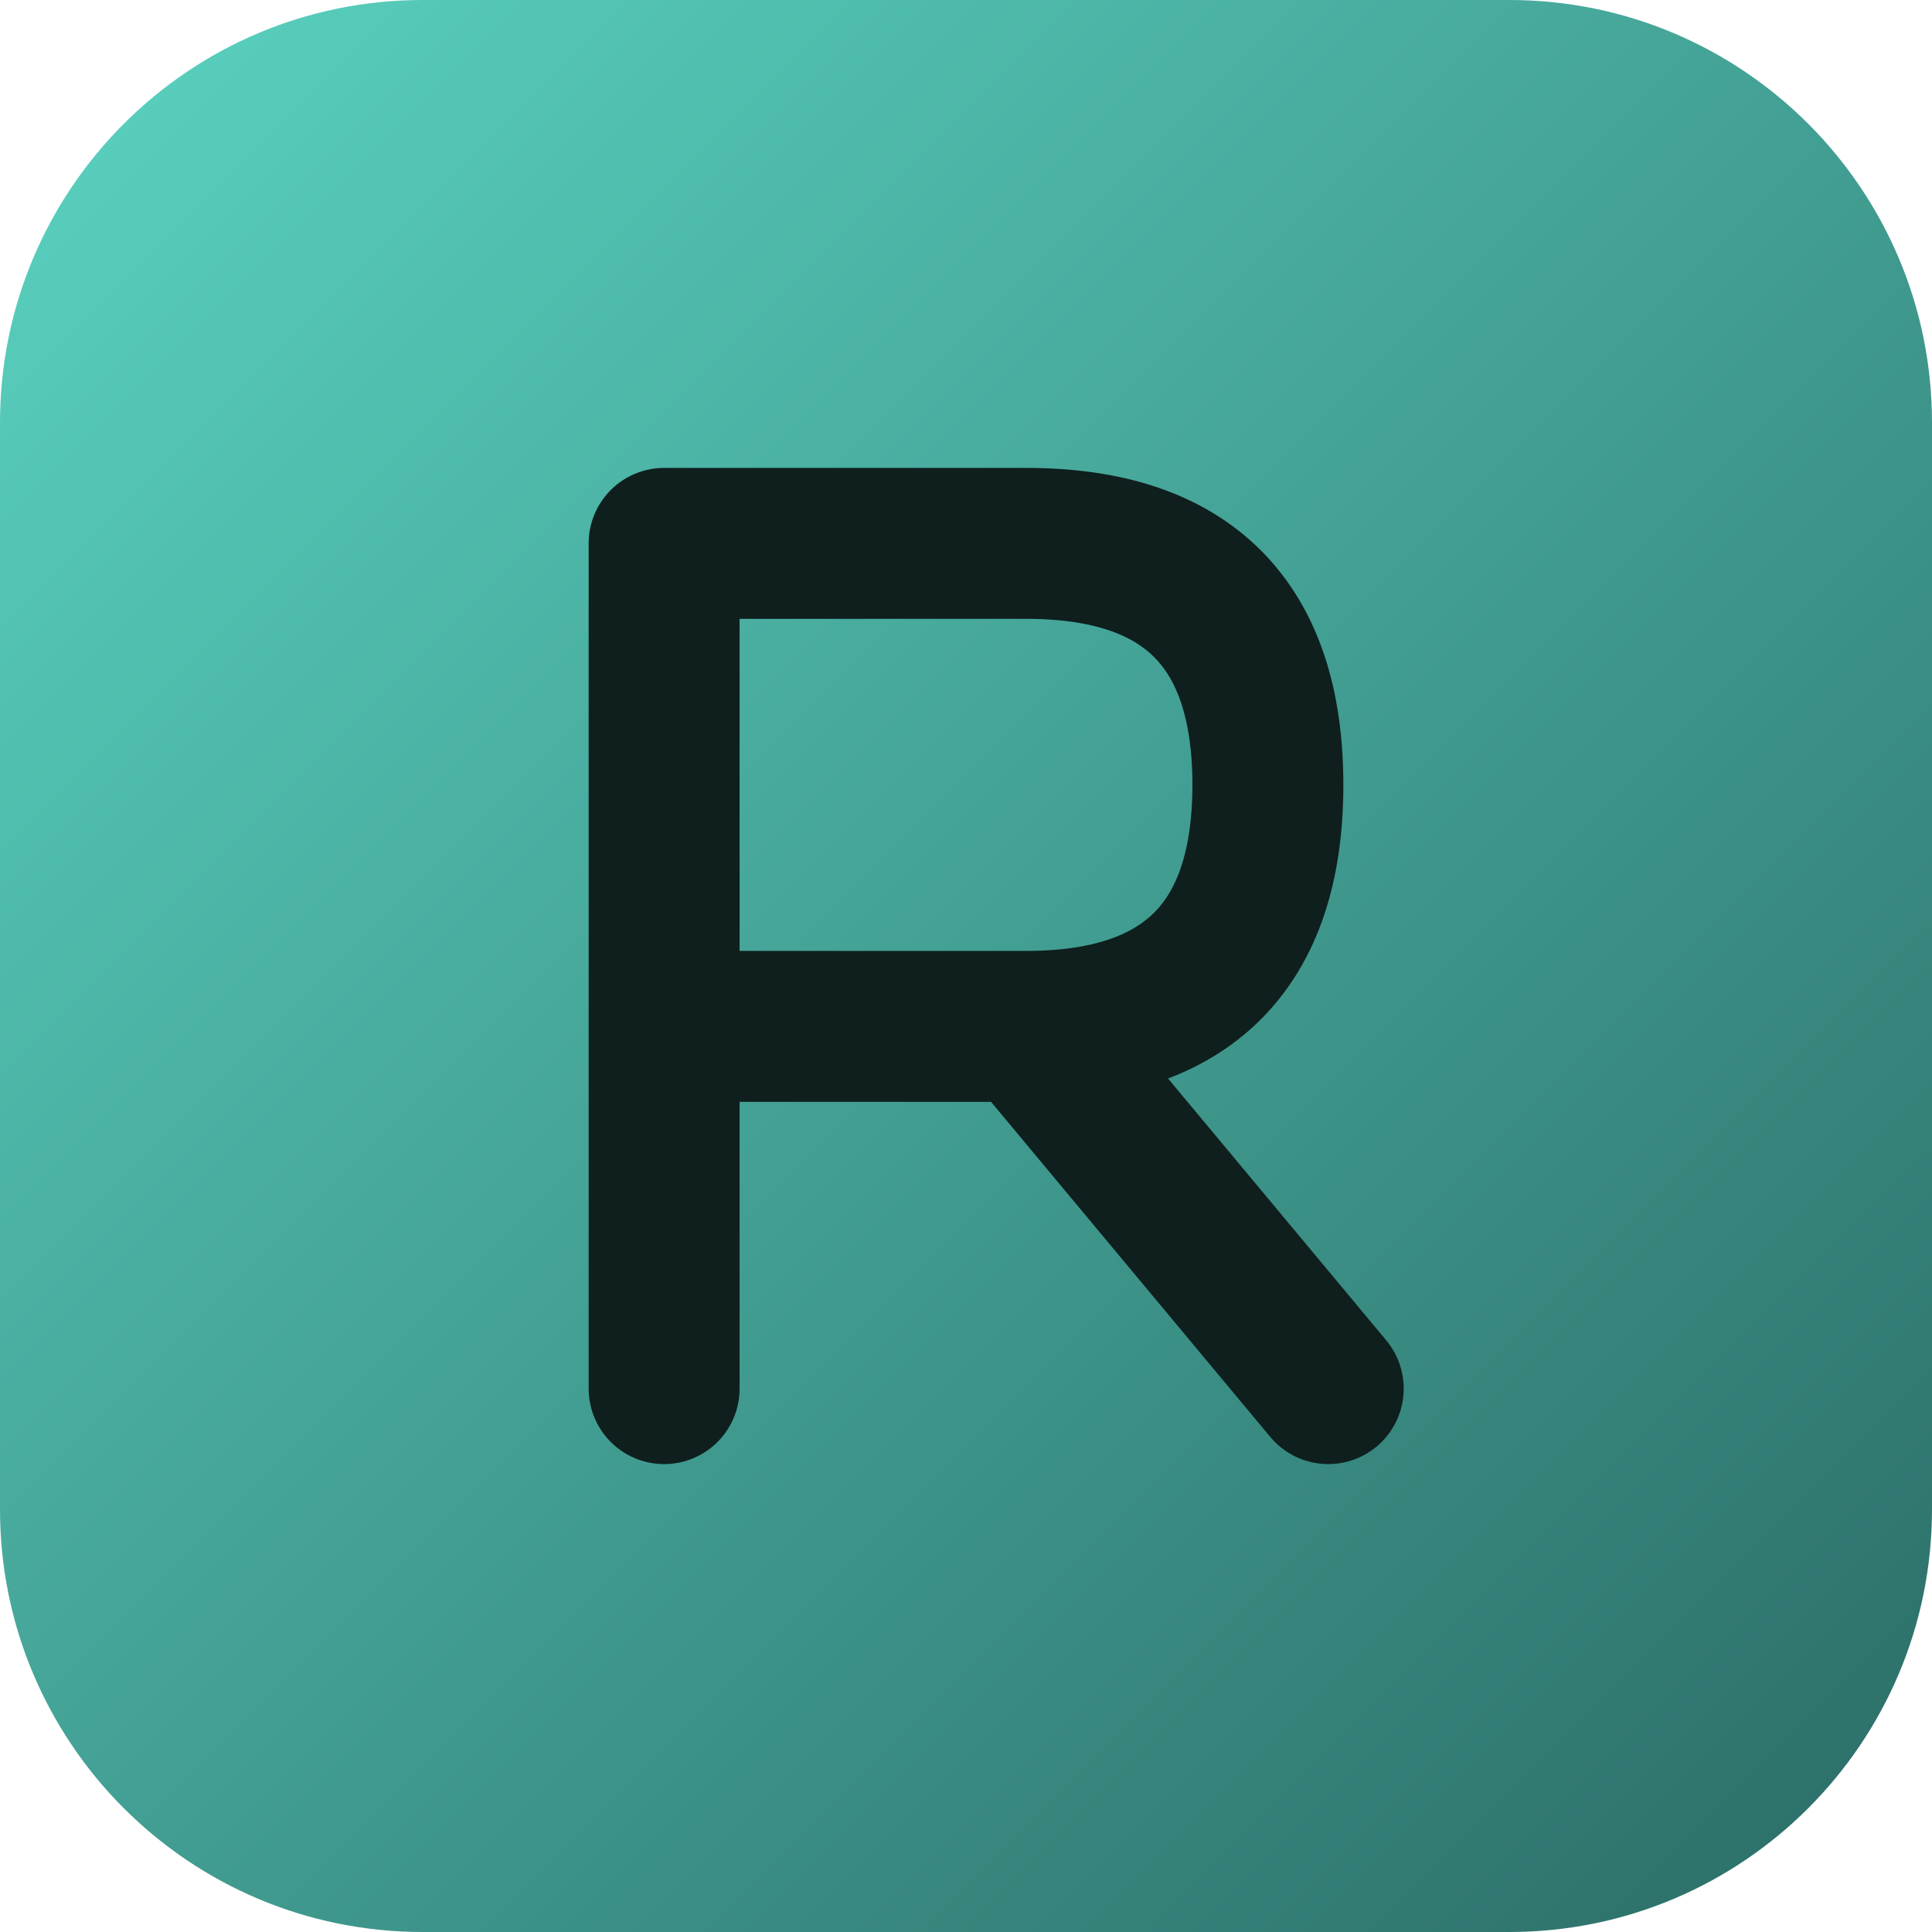
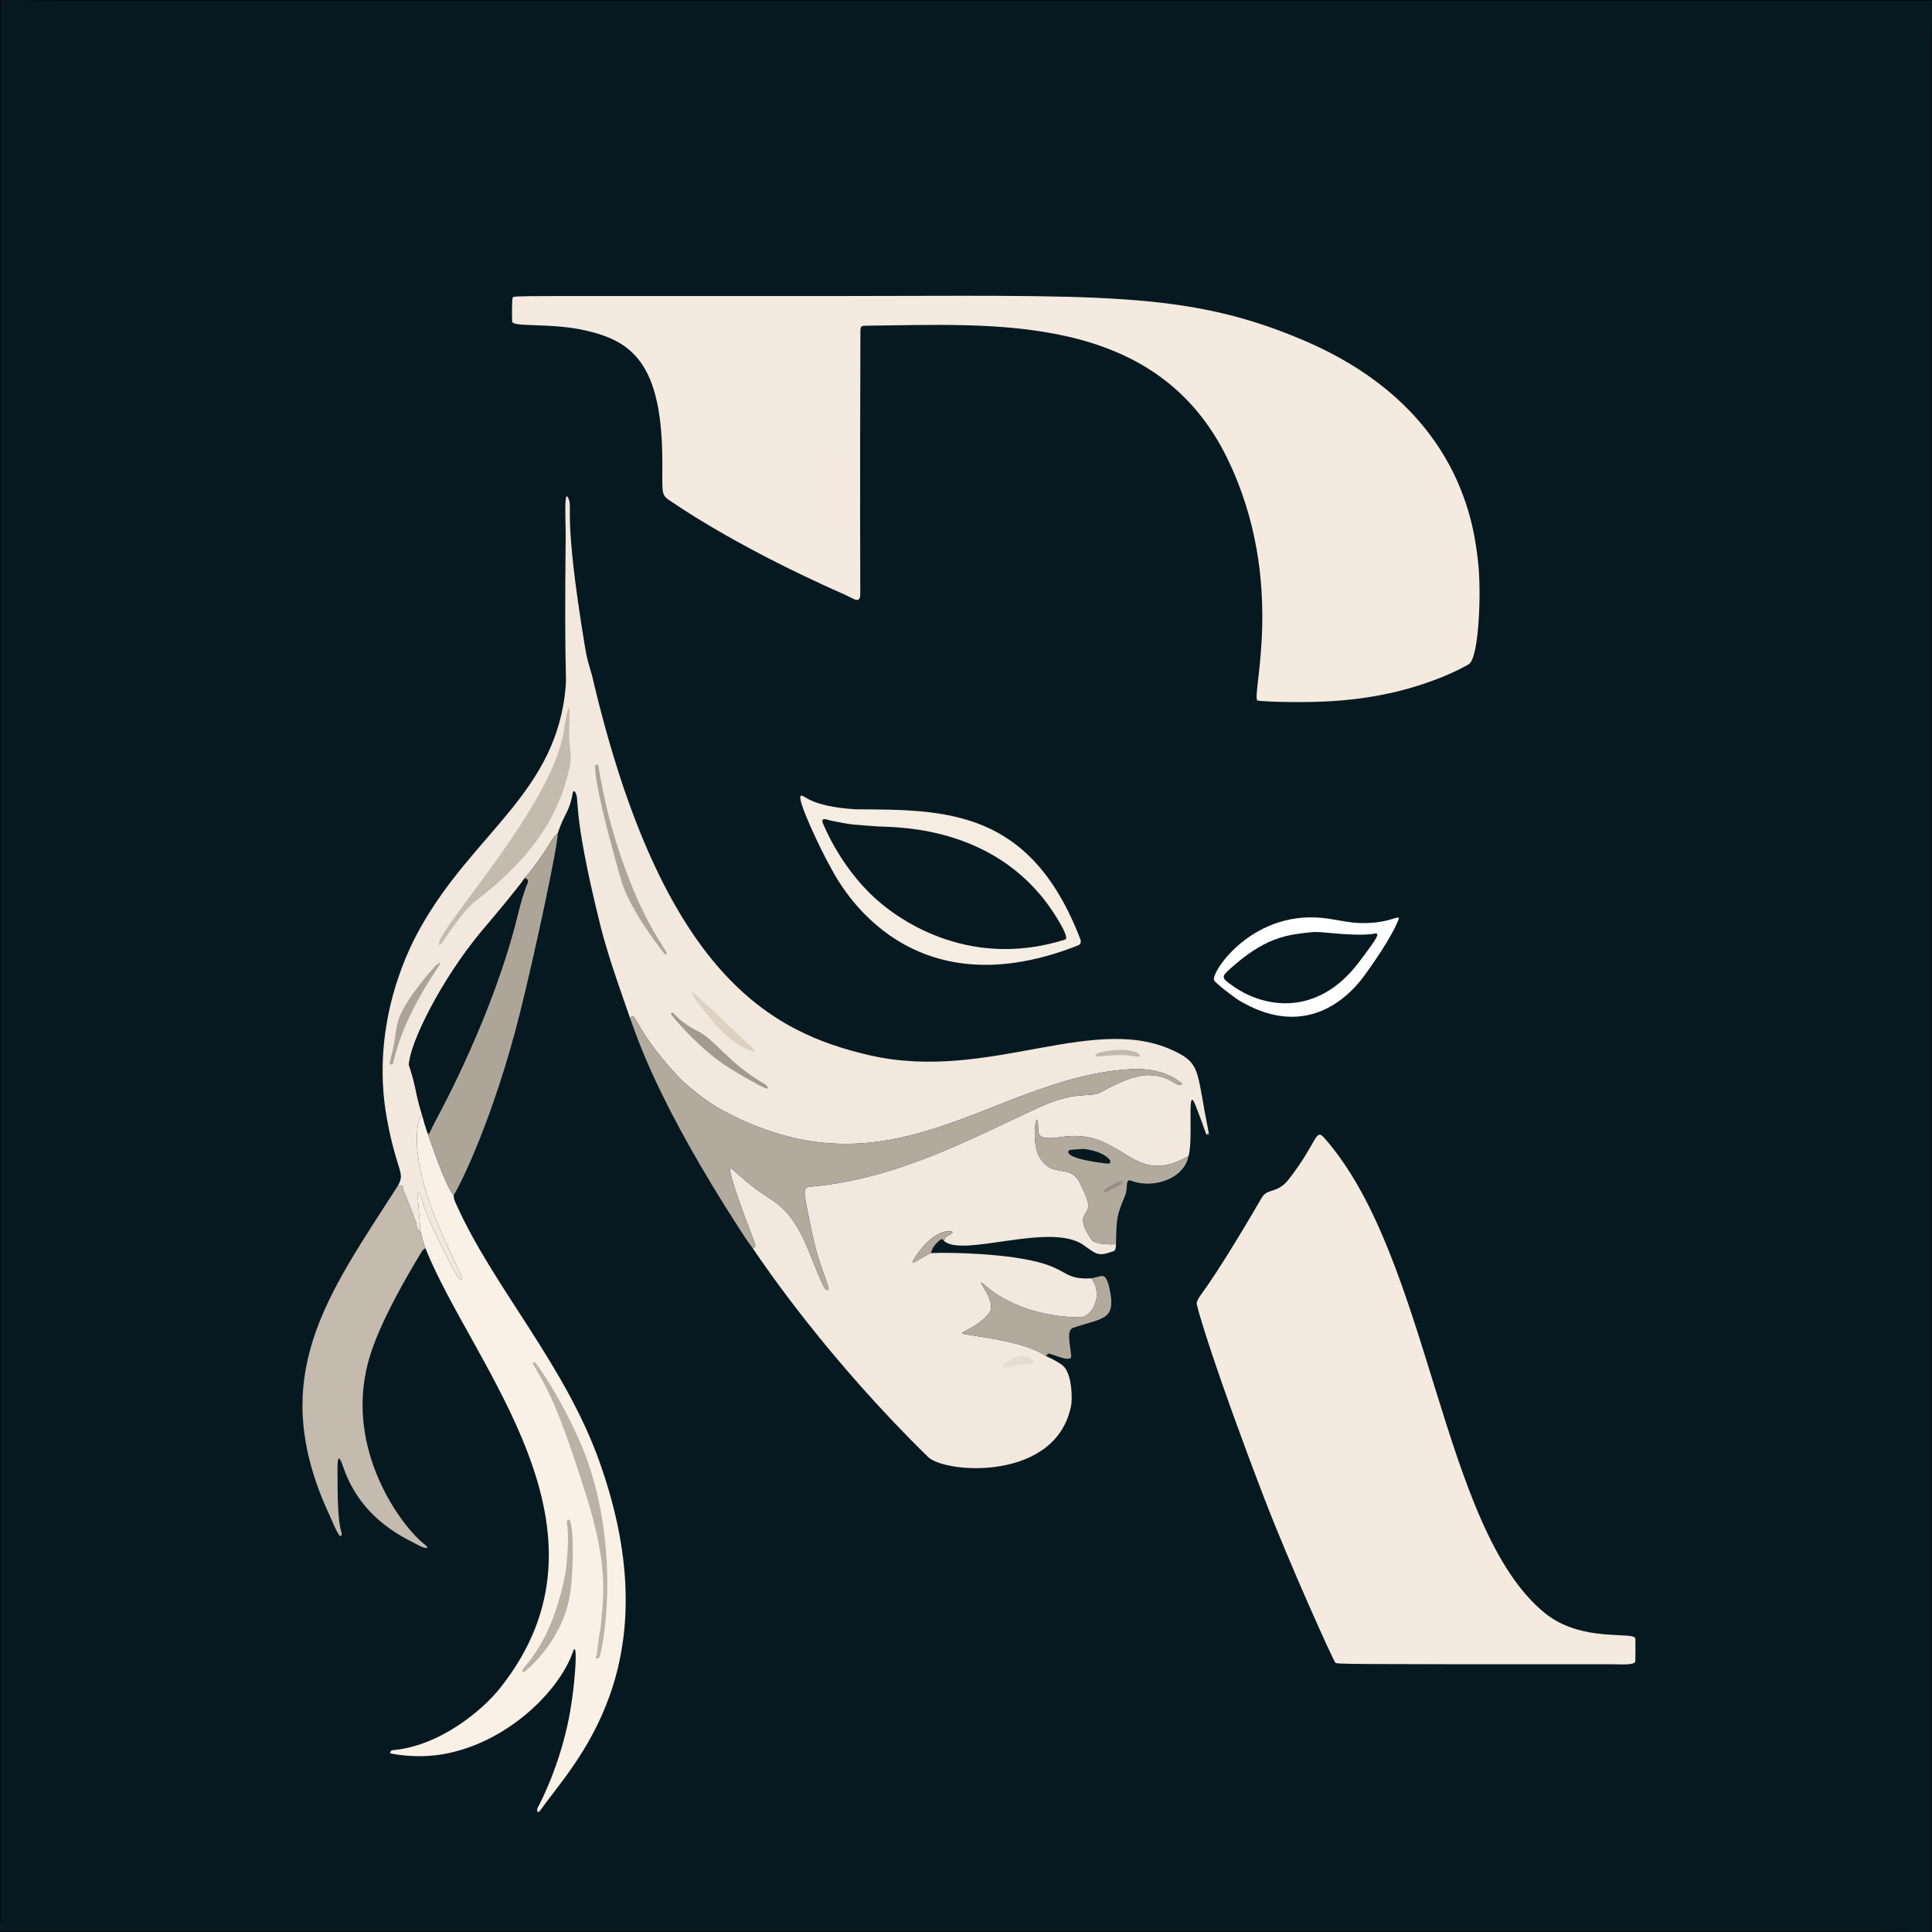
- <svg xmlns="http://www.w3.org/2000/svg" viewBox="0 0 32 32">
-   <defs>
-     <linearGradient id="g" x1="0" y1="0" x2="1" y2="1">
-       <stop offset="0%" stop-color="#5BD4C2" />
-       <stop offset="100%" stop-color="#2A6B65" />
-     </linearGradient>
-   </defs>
-   <rect width="32" height="32" rx="7" fill="url(#g)" />
-   <path d="M11 9 L11 23 M11 9 L17 9 Q21 9 21 13 Q21 17 17 17 L11 17 M17 17 L22 23" stroke="#0F1F1E" stroke-width="2.5" fill="none" stroke-linecap="round" stroke-linejoin="round" />
+ <svg xmlns="http://www.w3.org/2000/svg" width="100%" height="100%" viewBox="0 0 2048 2048" version="1.1" xml:space="preserve" style="fill-rule:evenodd;clip-rule:evenodd;stroke-linejoin:round;stroke-miterlimit:2;">
+   <g id="Background" transform="matrix(2,0,0,2,0,0)">
+     <path d="M993.5,1023.999L0,1023.999C-1.233,1022.218 0,1019.666 0,1017.5L0,0C2.148,-1.157 2.338,0 30.5,0L1023.999,0C1025.156,2.148 1023.999,2.338 1023.999,30.5L1023.999,1023.999C1021.851,1025.156 1021.661,1023.999 993.5,1023.999Z" style="fill:rgb(6,25,33);stroke:black;stroke-width:0.5px;" />
+     <path d="M313.874,358.403C351.226,517.782 409.526,547.355 460.563,559.228C525.099,574.242 581.857,534.533 625.429,558.626C636.465,564.729 634.499,570.089 640.689,600.566L639.54,601.435C638.841,600.347 639.194,600.201 633.848,586.308C628.651,572.804 632.752,603.458 629.927,612.715C600.01,629.897 595.906,598.735 564.487,602.375C560.082,602.885 550.389,605.064 550.335,599.538C550.175,583.133 545.773,604.504 550.938,613.284C558.009,625.304 567.102,615.914 572.618,627.443C578.304,639.327 577.276,640.023 574.894,643.755C574.345,644.615 572.228,647.933 577.987,656.14C578.283,656.562 578.533,659.966 591.506,659.499C591.504,659.801 591.48,662.664 590.313,663.088C581.981,666.115 581.508,665.002 574.225,659.875C556.685,647.526 509.856,666.835 500.278,657.619C500.944,656.542 500.521,656.306 501.558,655.549C501.65,655.482 502.349,654.971 502.749,654.775C502.915,654.693 506.89,652.743 503.481,652.574C494.211,652.114 485.849,665.068 484.836,666.637C481.051,672.499 487.093,666.841 493.512,664.184C502.586,663.671 535.709,664.262 553.395,669.847C566.164,673.879 565.136,678.239 578.498,677.546C585.233,686.675 578.509,698.321 572.497,698.24C541.483,697.82 525.673,684.311 522.465,681.57C514.198,674.507 529.447,689.789 524.124,696.183C518.201,703.299 509.946,705.649 509.977,706.585C510.022,707.927 541.101,709.609 554.339,718.691C560.629,721.605 562.648,723.256 563.285,723.777C568.307,727.882 568.328,741.526 567.782,744.547C560.412,785.294 501.068,781.223 491.818,772.163C438.654,720.09 405.54,671.296 399.062,661.75C399.31,661.211 400.082,661.039 400.33,660.5C400.543,660.039 398.906,655.806 398.752,655.409C397.665,652.599 386.451,623.606 386.961,619.649C387.246,617.436 393.39,626.132 407.776,635.055C425.645,646.138 428.228,665.265 436.818,682.285C437.794,684.22 439.564,684.155 439.09,682.538C435.443,670.096 433.731,670.648 428.747,645.445C425.962,631.366 425.258,629.37 429.541,628.987C475.711,624.85 514.021,603.799 550.687,586.928C570.793,577.676 577.543,582.132 583.659,578.784C586.741,577.096 599.782,569.735 608.519,569.83C621.398,569.97 623.489,577.034 626.606,574.479C624.857,572.938 616.5,565.574 598.512,566.731C525.124,571.449 472.494,637.665 381.397,587.664C379.35,586.425 367.019,578.964 357.99,569.04C335.093,543.873 337.26,535.548 334.02,539.673C333.825,539.921 334.481,540.333 334.286,540.581C331.271,531.644 322.662,508.472 318.218,490.576C302.047,425.454 308.013,423.838 304.435,419.259C304.337,419.503 303.843,419.395 303.745,419.639C303.401,420.497 303.395,421.456 303.191,422.359C301.205,431.157 299.462,430.475 295.628,441.541C292.312,444.989 292.551,445.075 290.07,449.226C282.529,460.569 279.324,464.067 278.248,465.241C274.367,471.118 255.137,493.737 254.994,493.908C233.652,519.574 216.99,553.349 216.774,564.508C221.105,577.678 219.678,577.971 223.827,591.267C223.825,591.269 221.989,590.727 221.21,598.466C217.671,633.627 251.35,683.138 243.745,678.074C241.856,676.816 227.015,647.608 223.988,637.248C219.318,621.267 222.566,644.803 222.76,652.432C222.362,651.999 221.661,651.933 221.263,651.5C220.625,650.805 221.166,648.572 219.855,646.392C219.786,646.278 215.923,635.264 214.027,631.675C213.488,630.654 213.631,630.676 213.817,629.5C213.855,629.258 213.967,628.548 211.037,628.212C214.92,621.346 210.31,621.079 205.178,593.558C195.341,540.803 218.797,498.907 222.837,491.69C251.143,441.131 295.322,419.973 299.842,363.54C300.354,357.158 299.097,357.231 299.818,283.514C299.881,277.04 298.818,259.188 301.118,263.796C303.95,269.47 298.064,270.364 310.002,342.563C311.337,350.637 311.721,350.48 313.874,358.403Z" style="fill:rgb(242,232,221);" />
+     <path d="M695.495,372.051C677.181,372.359 667.154,371.546 666.57,371.311C662.653,369.739 682.284,308.696 650.712,243.395C612.755,164.89 526.088,172.03 459.501,172.62C456.753,172.644 456.043,172.681 456.034,175.492C455.997,186.612 455.743,263.749 455.967,314.499C455.994,320.559 452.791,317.37 447.296,314.958C439.596,311.578 392.725,291.001 354.742,265.138C350.073,261.959 351.232,260.894 351.04,242.51C350.517,192.156 334.482,180.689 310.571,175.202C292.054,170.954 272.076,173.554 271.455,170.509C271.417,170.322 271.179,158.585 271.774,157.692C272.524,156.567 272.996,157.004 440.499,156.911C582.748,156.833 628.498,153.863 690.615,180.235C775.883,216.435 781.533,281.778 783.483,298.502C785.087,312.268 784.178,348.897 778.323,352.18C761.735,361.484 742.782,365.973 739.559,366.737C718.374,371.756 700.779,371.843 695.495,372.051Z" style="fill:rgb(244,234,223);" />
+     <path d="M853.5,882.083C708.596,882.146 708.438,881.989 707.769,881.259C706.546,879.927 683.226,828.3 670.284,794.587C644.616,727.727 633.826,691.877 634.275,690.418C635.818,685.404 638.405,686.922 668.829,634.69C671.75,629.675 677.073,632.751 683.029,625.11C698.307,605.509 697.06,597.652 701.906,603.135C758.069,666.671 763.595,810.292 818.878,855.024C838.402,870.822 865.896,864.452 866.788,868.436C866.859,868.75 866.817,880.281 866.759,880.551C866.282,882.767 859.066,882.08 853.5,882.083Z" style="fill:rgb(244,234,223);" />
+     <path d="M223.827,591.267C224.884,595.052 224.875,595.029 224.969,595.355C225.708,597.928 225.835,597.826 226.585,600.436C227.543,602.691 235.484,627.666 240.431,633.495C240.677,636.047 240.777,635.956 241.84,638.337C261.232,681.767 299.286,723.092 317.631,774.45C356.726,883.897 303.332,935.379 286.768,958.999C284.36,962.432 284.687,958.726 284.763,958.581C286.512,955.268 295.343,938.539 300.719,914.553C304.958,895.644 306.595,867.005 303.618,875.588C296.373,896.471 268.479,924.034 234.559,929.8C219.739,932.319 206.825,929.334 206.717,929.234C206.494,929.024 207.234,928.573 207.01,928.363L207.563,927.691C232.914,925.707 255.678,906.453 264.927,894.863C331.978,810.835 250.95,724.964 225.45,661.54C225.156,660.84 224.745,659.866 222.76,652.432C222.566,644.803 219.318,621.267 223.988,637.248C227.015,647.608 241.856,676.816 243.745,678.074C251.35,683.138 217.671,633.627 221.21,598.466C221.989,590.727 223.825,591.269 223.827,591.267Z" style="fill:rgb(249,240,230);" />
+     <path d="M453.483,428.947C500.836,429.178 545.958,428.612 572.481,497.507C572.561,497.716 573.777,500.139 571.338,501.102C477.795,538.055 442.646,463.912 439.973,459.225C434.944,450.407 421.813,422.673 424.505,421.781C426.565,421.098 428.83,427.406 453.483,428.947Z" style="fill:rgb(245,236,226);" />
+     <path d="M334.286,540.581C334.481,540.333 333.825,539.921 334.02,539.673C337.26,535.548 335.093,543.873 357.99,569.04C367.019,578.964 379.35,586.425 381.397,587.664C472.494,637.665 525.124,571.449 598.512,566.731C616.5,565.574 624.857,572.938 626.606,574.479C623.489,577.034 621.398,569.97 608.519,569.83C599.782,569.735 586.741,577.096 583.659,578.784C577.543,582.132 570.793,577.676 550.687,586.928C514.021,603.799 475.711,624.85 429.541,628.987C425.258,629.37 425.962,631.366 428.747,645.445C433.731,670.648 435.443,670.096 439.09,682.538C439.564,684.155 437.794,684.22 436.818,682.285C428.228,665.265 425.645,646.138 407.776,635.055C393.39,626.132 387.246,617.436 386.961,619.649C386.451,623.606 397.665,652.599 398.752,655.409C398.906,655.806 400.543,660.039 400.33,660.5C400.082,661.039 399.31,661.211 399.062,661.75C395.43,656.797 395.511,656.863 392.172,651.709C348.234,583.884 337.175,548.318 334.286,540.581Z" style="fill:rgb(179,170,158);" />
+     <path d="M211.037,628.212C213.967,628.548 213.855,629.258 213.817,629.5C213.631,630.676 213.488,630.654 214.027,631.675C215.923,635.264 219.786,646.278 219.855,646.392C221.166,648.572 220.625,650.805 221.263,651.5C221.661,651.933 222.362,651.999 222.76,652.432C224.745,659.866 225.156,660.84 225.45,661.54C223.995,662.717 223.963,662.673 223.878,662.812C200.66,700.871 196.325,717.469 194.982,722.61C182.886,768.921 212.908,808.989 224.756,818.327C229.305,821.913 223.56,819.901 223.42,819.824C216.375,815.956 191.659,806.434 181.862,777.351C177.85,765.441 179.099,781.412 178.911,786.493C178.954,811.429 181.425,811.293 181.032,813.418C180.352,817.09 176.272,806.547 174.785,803.37C140.279,729.674 173.654,686.613 211.037,628.212Z" style="fill:rgb(196,186,174);" />
+     <path d="M465.516,438.045C477.694,438.495 530.489,438.388 559.974,486.208C566.568,496.904 565.266,497.765 564.302,498.068C510.772,514.869 473.239,483.978 467.121,478.943C446.503,461.974 437.011,438.267 436.241,436.592C434.432,432.66 439.224,434.675 439.451,434.723C452.319,437.472 452.336,437.003 465.516,438.045Z" style="fill:rgb(6,25,33);" />
+     <path d="M717.508,489.031C736.182,490.568 742.649,483.666 741.206,487.445C737.558,497.003 726.319,512.666 724.835,514.734C721.874,518.861 698.469,555.199 656.677,530.212C654.188,528.723 643.999,520.933 643.463,519.518C641.814,515.17 664.638,480.74 704.46,486.968C711.014,487.993 710.875,488.158 717.508,489.031Z" style="fill:rgb(254,254,254);" />
+     <path d="M295.628,441.541C295.672,448.553 283.416,505.512 275.673,536.546C262.051,591.15 244.295,627.657 240.431,633.495C235.484,627.666 227.543,602.691 226.585,600.436C227.093,600.065 226.818,601.327 227.278,600.992C227.405,600.9 227.436,600.878 228.203,599.256C229.357,596.821 229.272,596.886 230.541,594.522C234.99,586.239 261.696,536.511 274.256,485.433C278.621,467.682 280.39,467.864 279.679,466.454C279.397,465.896 278.53,465.799 278.248,465.241C279.324,464.067 282.529,460.569 290.07,449.226C292.551,445.075 292.312,444.989 295.628,441.541Z" style="fill:rgb(174,165,153);" />
+     <path d="M278.248,465.241C278.53,465.799 279.397,465.896 279.679,466.454C280.39,467.864 278.621,467.682 274.256,485.433C261.696,536.511 234.99,586.239 230.541,594.522C229.272,596.886 229.357,596.821 228.203,599.256C227.436,600.878 227.405,600.9 227.278,600.992C226.818,601.327 227.093,600.065 226.585,600.436C225.835,597.826 225.708,597.928 224.969,595.355C224.875,595.029 224.884,595.052 223.827,591.267C219.678,577.971 221.105,577.678 216.774,564.508C216.99,553.349 233.652,519.574 254.994,493.908C255.137,493.737 274.367,471.118 278.248,465.241Z" style="fill:rgb(6,25,33);" />
+     <path d="M696.501,493.965C700.522,494.043 700.453,494.08 704.502,494.467C726.733,496.59 728.777,494.414 729.433,494.716C730.744,495.321 730.635,496.333 720.121,510.174C698.071,539.203 669.537,534.393 652.786,522.126C648.732,519.157 646.904,518.108 650.659,514.668C670.325,496.653 681.56,495.407 696.501,493.965Z" style="fill:rgb(6,25,33);" />
+     <path d="M629.927,612.715C627.923,624.375 611.685,630.503 599.414,625.757C596.295,624.551 597.906,629.733 596.397,633.46C591.839,644.714 591.806,644.788 591.506,659.499C578.533,659.966 578.283,656.562 577.987,656.14C572.228,647.933 574.345,644.615 574.894,643.755C577.276,640.023 578.304,639.327 572.618,627.443C567.102,615.914 558.009,625.304 550.938,613.284C545.773,604.504 550.175,583.133 550.335,599.538C550.389,605.064 560.082,602.885 564.487,602.375C595.906,598.735 600.01,629.897 629.927,612.715Z" style="fill:rgb(179,170,158);" />
+     <path d="M578.498,677.546C581.012,676.935 580.934,676.969 583.462,676.338C585.961,675.716 587.217,678.876 588.19,683.568C591.603,700.033 584.482,698.355 568.624,703.841C565.11,705.057 567.283,713.312 567.767,718.494C568.197,723.105 556.769,716.831 555.507,717.513C555.02,717.775 554.825,718.428 554.339,718.691C541.101,709.609 510.022,707.927 509.977,706.585C509.946,705.649 518.201,703.299 524.124,696.183C529.447,689.789 514.198,674.507 522.465,681.57C525.673,684.311 541.483,697.82 572.497,698.24C578.509,698.321 585.233,686.675 578.498,677.546Z" style="fill:rgb(179,170,158);" />
+     <path d="M302.096,406.146C299.222,417.306 293.919,445.708 252.844,476.912C241.738,485.349 231.468,506.726 232.79,499.462C234.568,489.697 292.955,426.118 298.82,387.56C298.88,387.164 302.58,362.836 301.742,383.498C301.171,397.587 303.259,397.515 302.096,406.146Z" style="fill:rgb(196,186,174);" />
+     <path d="M282.263,722.45L283.566,722.081C289.173,728.679 304.684,754.576 311.784,775.403C328.603,824.743 319.817,872.981 317.635,878.597C317.225,878.58 316.896,879.061 316.485,879.044C314.859,878.975 316.272,878.176 316.426,876.502C317.223,867.804 318.38,863.298 318.494,861.5C319.365,847.698 323.336,832.841 310.651,792.45C294.377,740.631 289.24,735.151 282.263,722.45Z" style="fill:rgb(187,178,165);" />
+     <path d="M316.993,405.124C318.165,411.085 321.27,435.15 333.978,467.316C346.3,498.508 356.414,506.216 352.471,505.817C352.257,505.795 333.916,482.791 329.236,466.581C327.868,461.842 315.4,418.651 315.427,406.484C315.429,405.564 315.442,405.553 315.502,405.501C316.13,404.955 316.371,405.665 316.993,405.124Z" style="fill:rgb(174,165,153);" />
+     <path d="M299.913,832.566C302.653,807.824 299.408,807.314 300.85,805.721C304.251,801.966 304.386,832.833 301.836,846.565C297.252,871.251 277.932,886.334 277.531,886.255C272.94,885.348 291.81,876.843 299.913,832.566Z" style="fill:rgb(185,175,162);" />
+     <path d="M370.361,546.766C379.654,551.82 386.222,563.426 404.757,574.269C408.06,576.201 406.679,577.044 406.423,577.014C404.669,576.811 387.671,567.277 380.777,562.124C366.952,551.789 355.637,537.852 355.69,537.561C356.328,534.036 356.972,540.225 370.361,546.766Z" style="fill:rgb(162,154,142);" />
+     <path d="M208.111,564.168C206.595,564.294 206.326,563.949 206.708,562.502C210.41,548.495 209.283,544.959 211.878,538.646C216.467,527.478 230.718,511.971 230.769,511.928C236.604,506.963 230.891,514.223 226.922,520.718C211.527,545.909 209.592,559.429 208.111,564.168Z" style="fill:rgb(171,163,151);" />
+     <path d="M374.656,537.381C372.492,534.642 364.14,524.902 367.479,526.164C368.304,526.477 388.636,545.816 390.455,547.546C395.723,552.557 403.238,558.784 398.539,557.131C384.919,552.339 375.825,538.909 374.656,537.381Z" style="fill:rgb(220,209,195);" />
+     <path d="M574.485,608.961C587.008,610.376 591.588,617.297 586.496,616.693C565.435,614.194 565.338,610.773 566.636,609.7C567.178,609.251 573.855,608.986 574.485,608.961Z" style="fill:rgb(6,25,33);" />
+     <path d="M500.278,657.619C499.226,656.381 498.917,656.642 497.66,657.709C493.989,660.824 493.599,663.575 493.512,664.184C487.093,666.841 481.051,672.499 484.836,666.637C485.849,665.068 494.211,652.114 503.481,652.574C506.89,652.743 502.915,654.693 502.749,654.775C502.349,654.971 501.65,655.482 501.558,655.549C500.521,656.306 500.944,656.542 500.278,657.619Z" style="fill:rgb(180,170,158);" />
+     <path d="M604.198,560.044C600.182,560.184 597.662,558.089 582.298,559.975C579.437,560.326 581.024,558.236 582.634,557.882C597.296,554.663 601.961,557.701 603.568,558.44C603.693,558.497 603.615,558.558 604.198,560.044Z" style="fill:rgb(194,184,173);" />
+     <path d="M533.782,721.884C534.799,721.25 538.202,717.713 544.667,719.192C546.073,719.513 547.767,721.121 547.789,721.458C547.949,723.897 546.493,722.657 540.454,723.255C536.975,723.6 527.366,727.33 533.782,721.884Z" style="fill:rgb(231,220,208);" />
+     <path d="M321.409,868.547C323.811,864.253 324.548,864.383 324.065,862.471C323.122,858.748 326.547,859.432 326.574,860.491C326.59,861.141 326.086,861.014 325.914,868.59C325.846,871.571 324.32,869.115 321.409,868.547Z" style="fill:rgb(249,240,230);" />
+     <path d="M593.376,626.035L594.594,627.679C592.925,628.467 592.988,628.363 591.312,629.213C590.604,629.573 583.507,634.012 585.524,630.512C586.054,629.592 592.725,626.351 593.376,626.035Z" style="fill:rgb(150,142,133);" />
+     <path d="M593.376,626.035C593.776,626.068 594.111,625.598 594.511,625.632C595.48,625.713 595.496,626.12 595.5,626.212C595.539,627.177 594.555,626.712 594.594,627.679L593.376,626.035Z" style="fill:rgb(157,150,139);" />
+     <path d="M282.263,722.45C282.5,721.141 282.394,721.139 282.5,721.141C282.5,721.141 283.48,722.006 283.566,722.081L282.263,722.45Z" style="fill:rgb(235,226,215);" />
+     <path d="M640.689,600.566C640.642,600.867 641.138,601.087 641.091,601.388C641.071,601.51 640.981,601.391 639.54,601.435L640.689,600.566Z" style="fill:rgb(97,132,127);" />
+   </g>
</svg>
